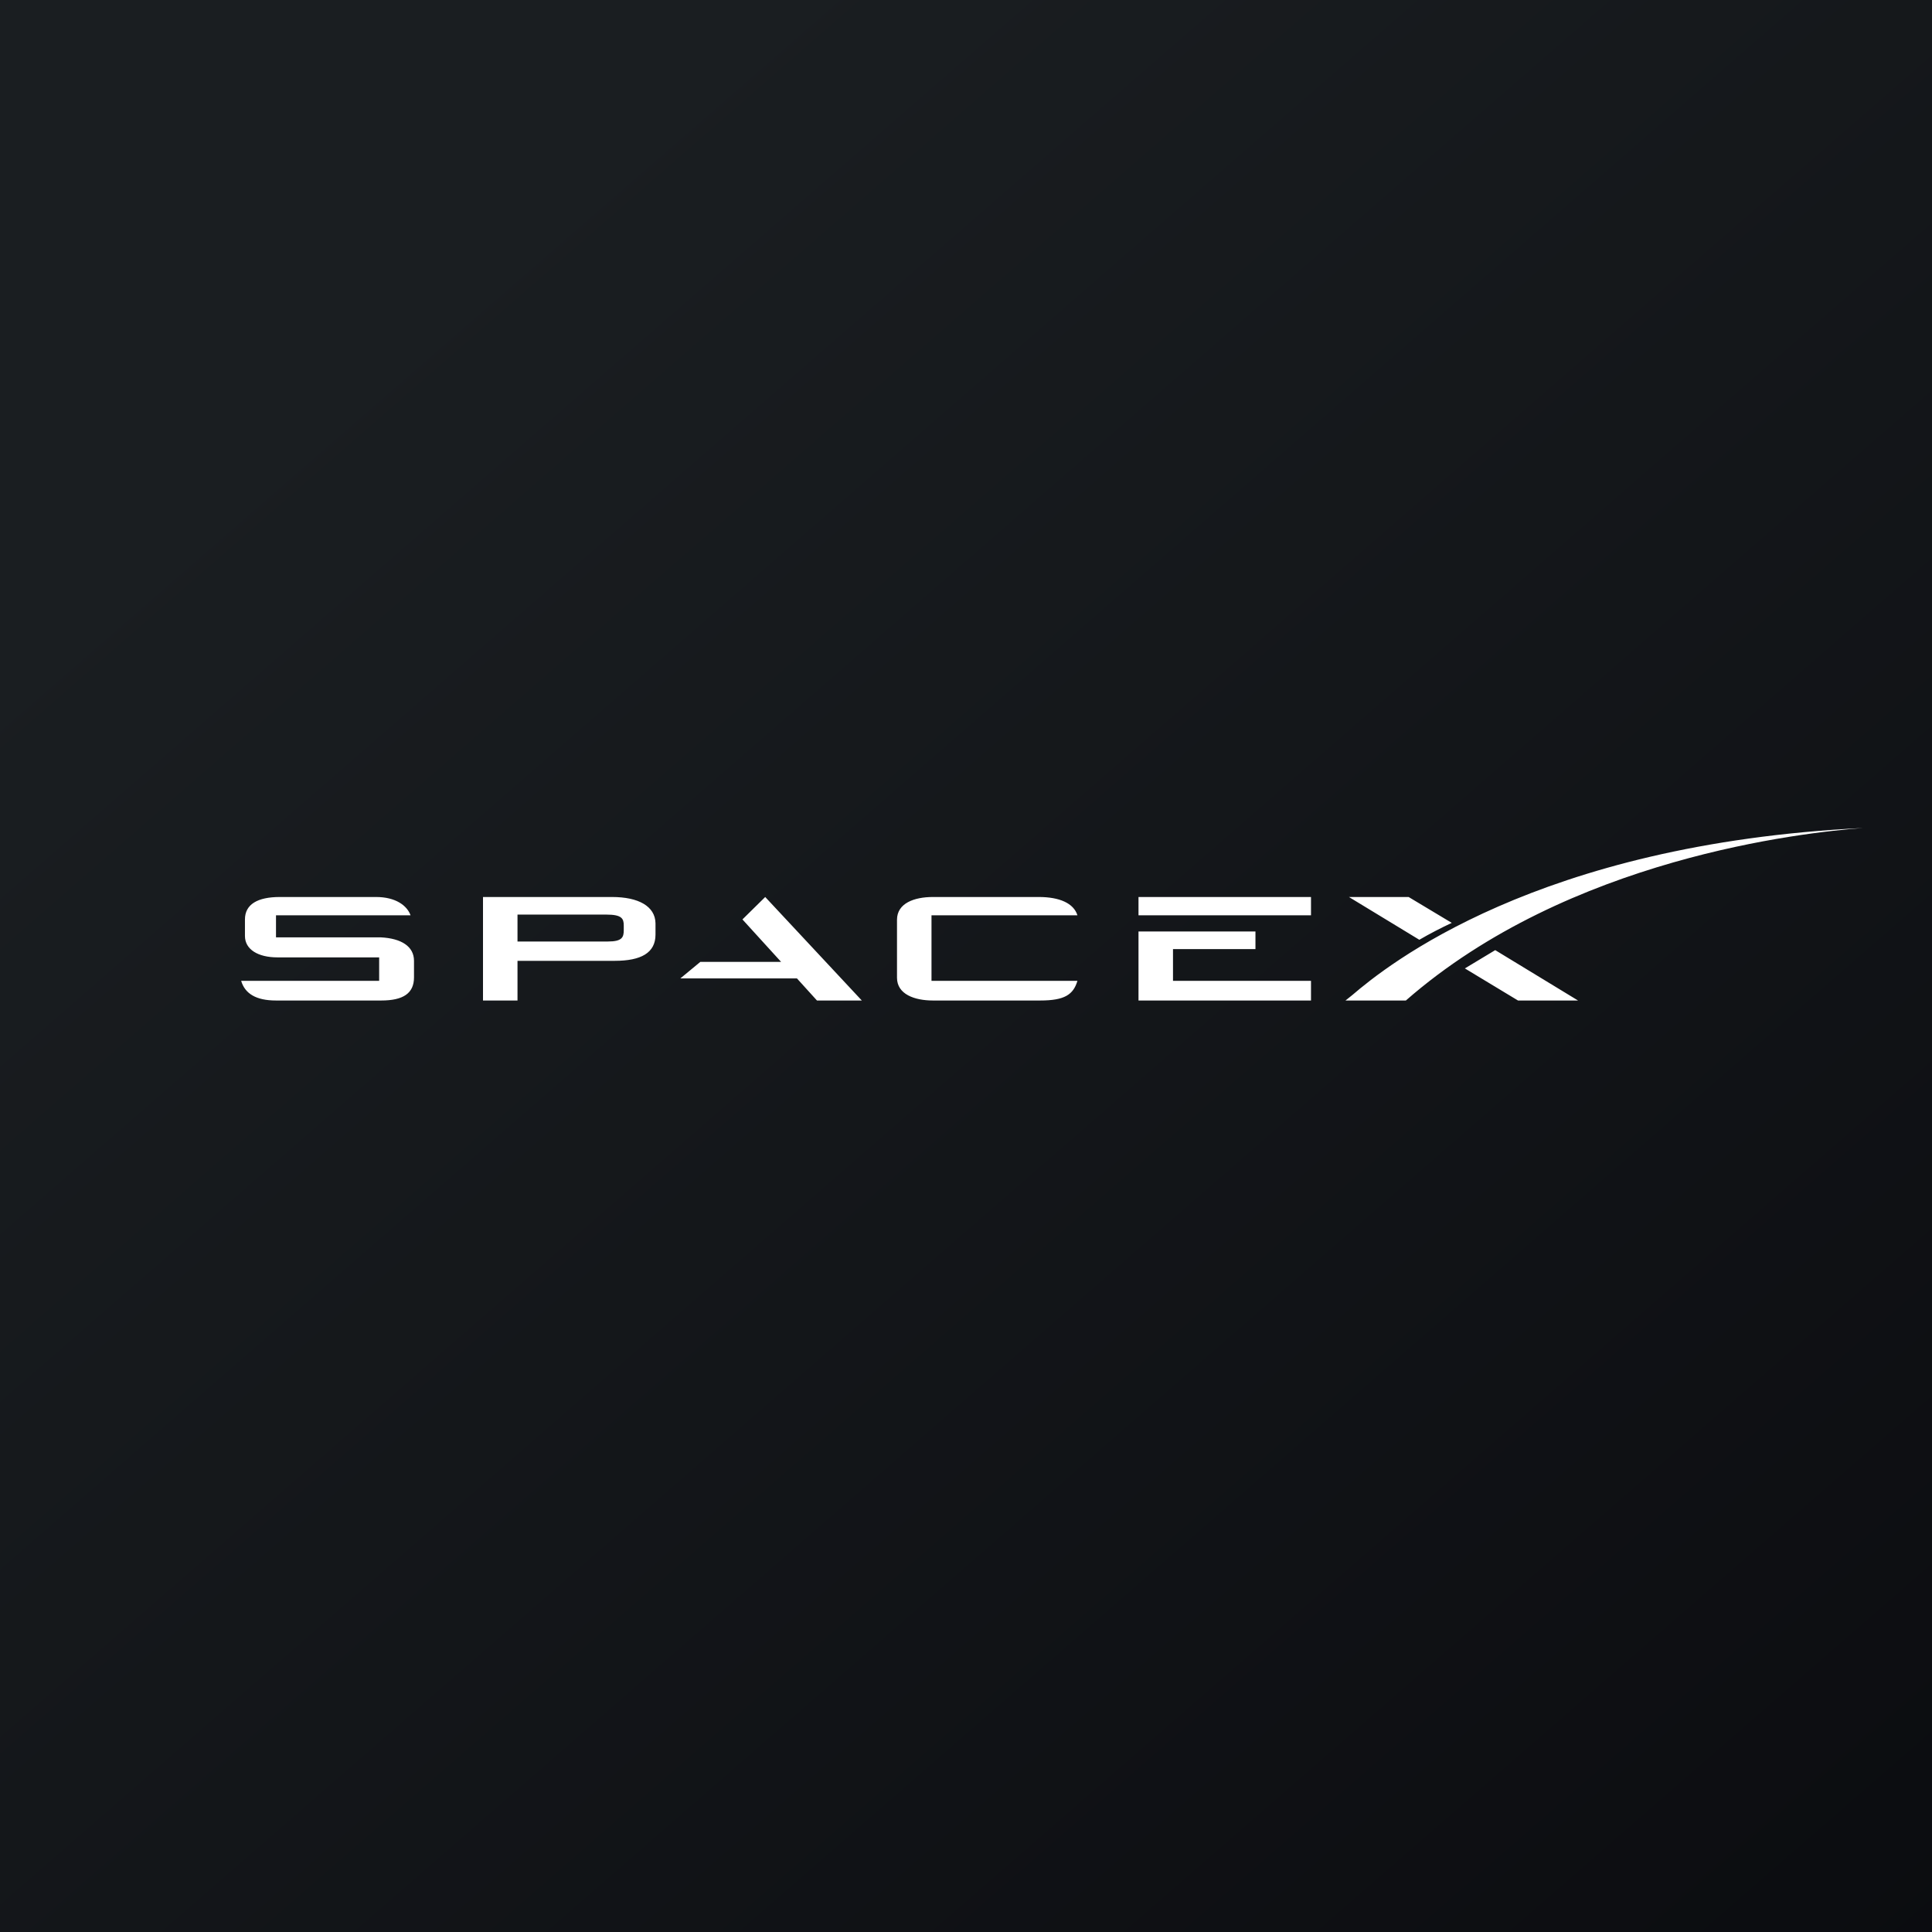
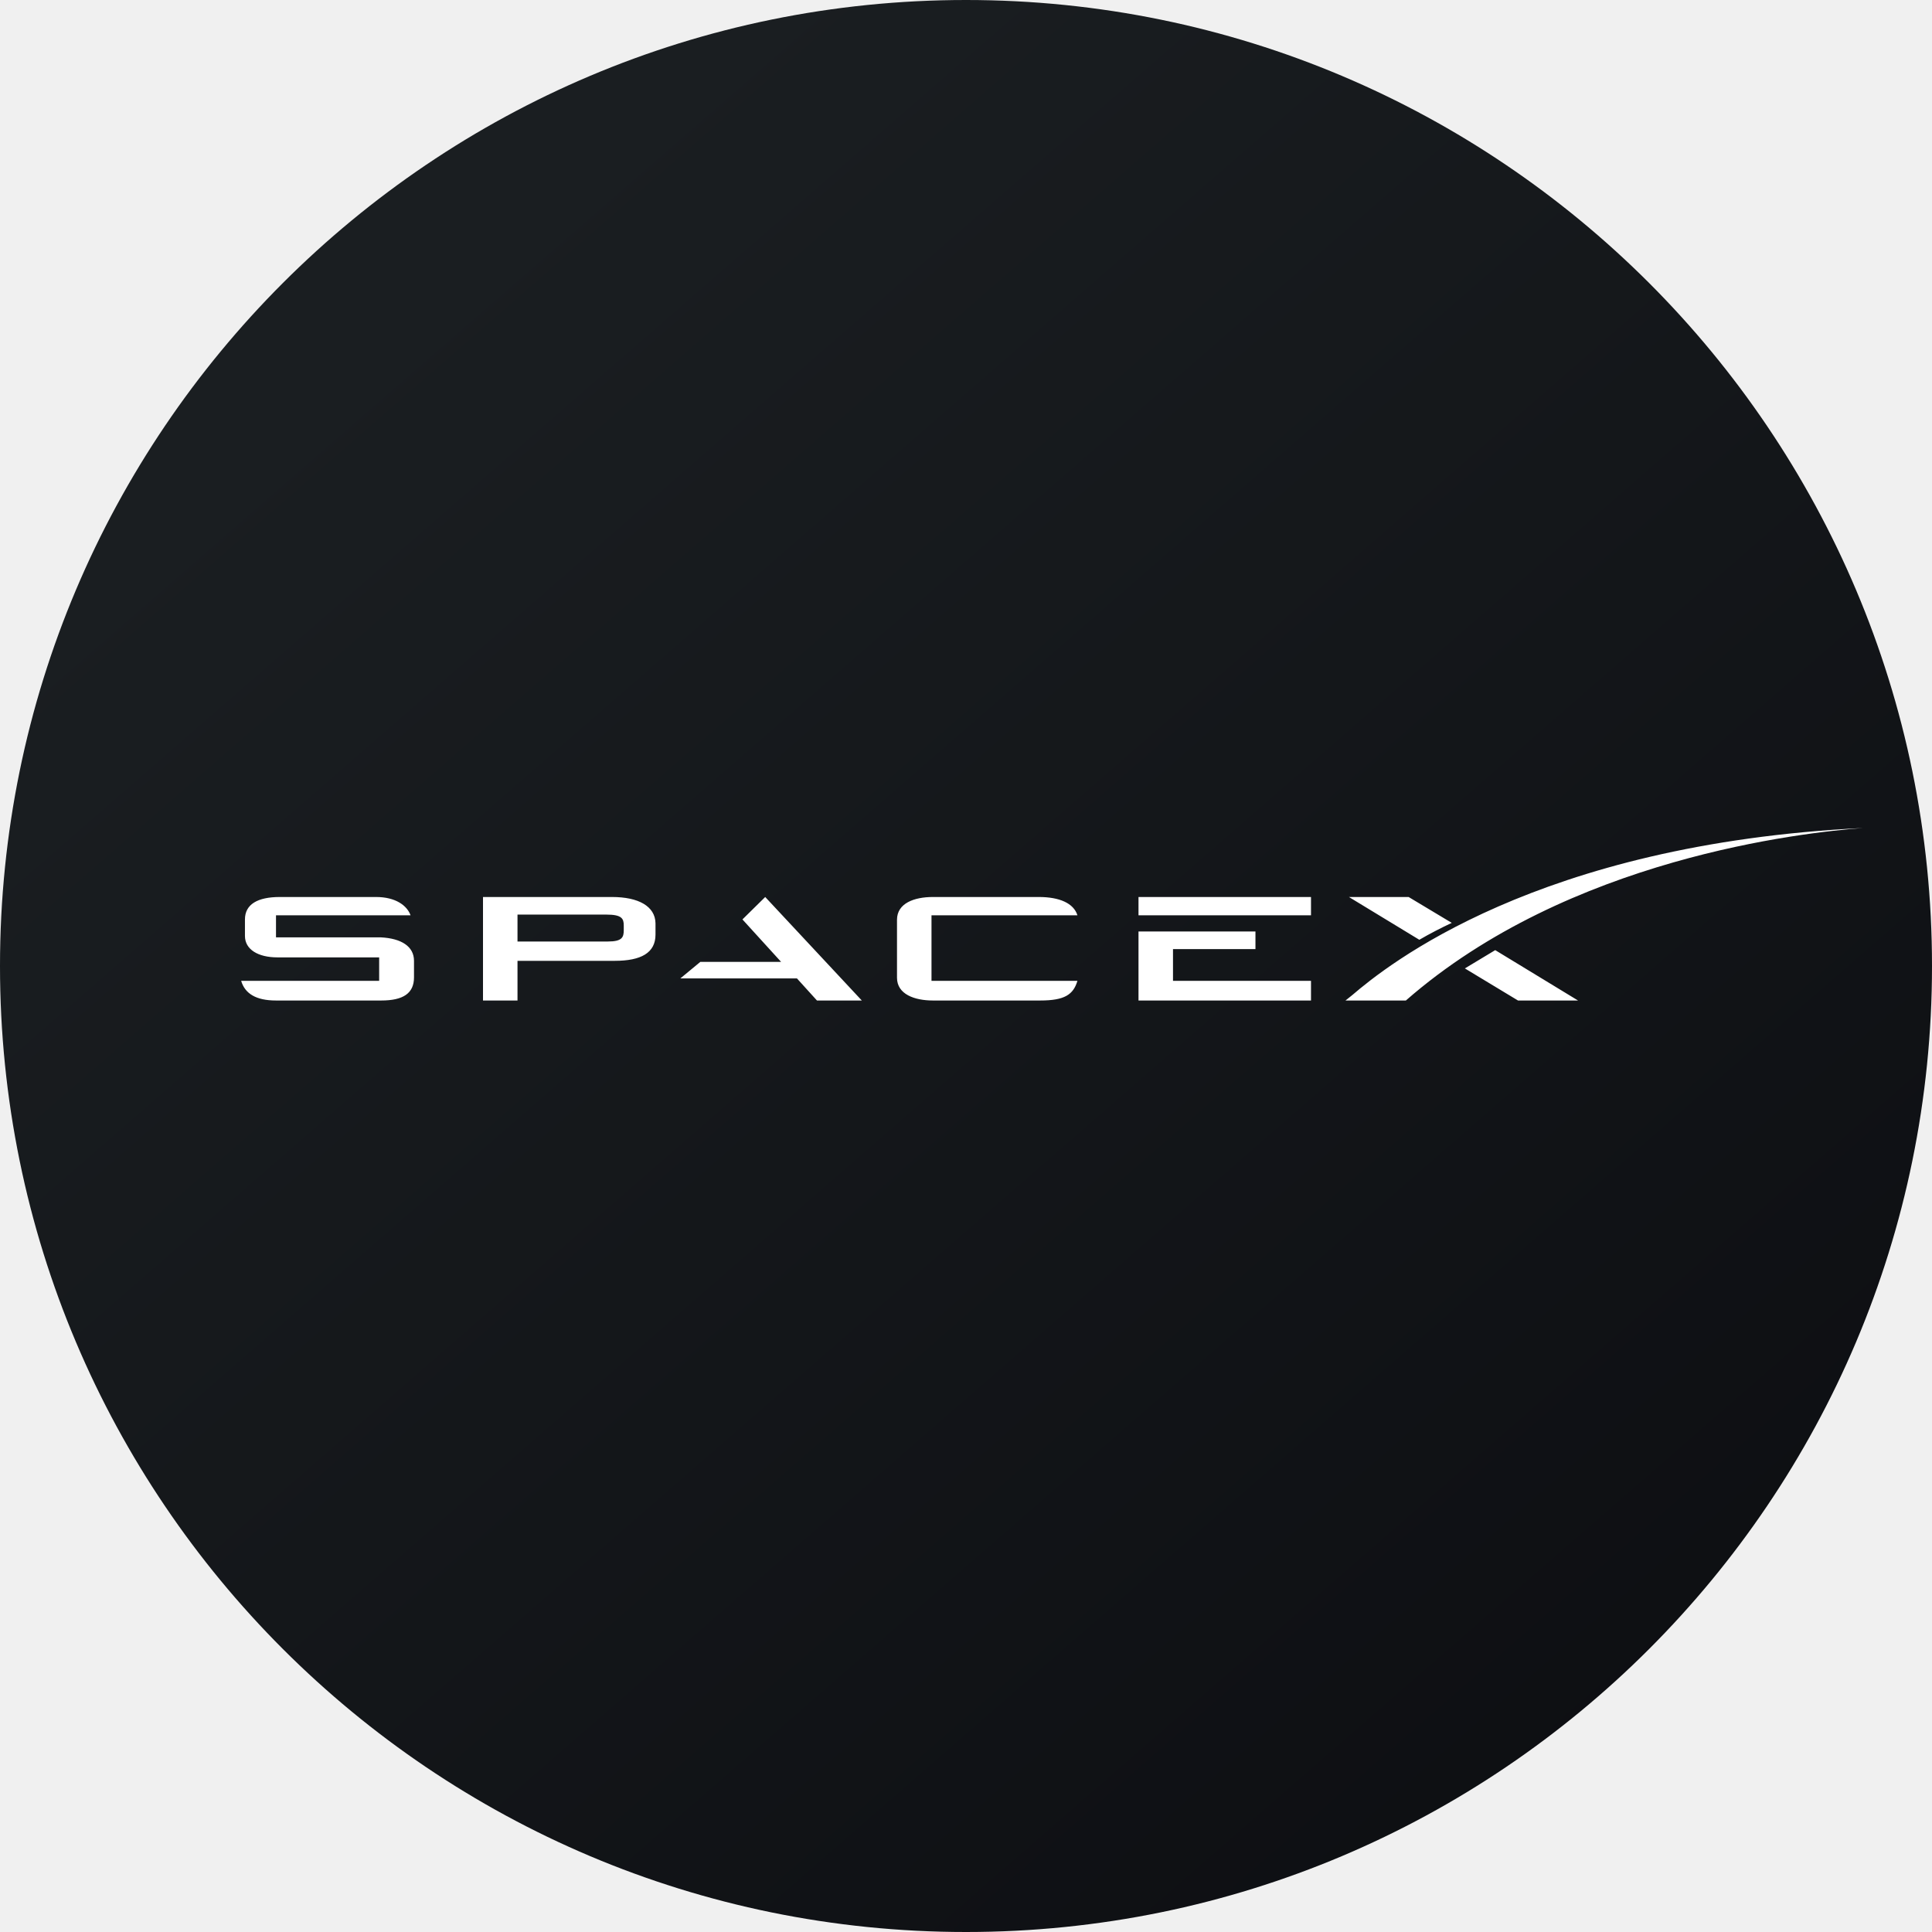
<svg xmlns="http://www.w3.org/2000/svg" width="56" height="56" viewBox="0 0 56 56">
-   <path fill="url(#a)" d="M0 0h56v56H0z" />
-   <path d="M10.9 26c.57 0 .9.25 1 .53H8v.64h3.04c.59.03.96.26.96.68v.48c0 .46-.31.67-.95.67H8c-.58 0-.9-.2-1.01-.57h4v-.68H8.04c-.56 0-.94-.23-.94-.62v-.48c0-.44.37-.65 1.01-.65h2.8Zm6.84 0c.77 0 1.25.27 1.26.76v.33c0 .53-.42.76-1.18.76H15V29h-1v-3h3.74Zm7.24 3h-1.3l-.58-.64h-3.38l.58-.48h2.34l-1.12-1.23.66-.65 2.8 3Zm5.13-3c.6 0 1.01.18 1.12.53H27v1.9h4.23c-.12.4-.37.57-1.08.57h-3.11c-.53 0-1.04-.18-1.04-.66v-1.68c0-.48.5-.66 1.04-.66h3.07Zm6.28 1.51H34v.92h4V29h-5v-2h3.39v.51ZM54 24c-1.74.13-8.53.87-13.25 5H39l.2-.16C40.18 28 44.55 24.46 54 24Zm-8.27 5H44l-1.54-.93.88-.53 2.4 1.46ZM15 27.29h2.62c.41 0 .46-.12.46-.33v-.13c0-.2-.05-.32-.5-.32H15v.78Zm27.08-.54c-.3.14-.65.32-.94.49L39.1 26h1.73l1.25.75ZM38 26.53h-5V26h5v.53Z" fill="#fff" />
  <defs>
-     <linearGradient id="a" x1="10.42" y1="9.71" x2="68.15" y2="76.02" gradientUnits="userSpaceOnUse">
-       <stop stop-color="#1A1E21" />
-       <stop offset="1" stop-color="#06060A" />
-     </linearGradient>
+     <clipPath id="rh-round">
+       <circle cx="28" cy="28" r="28" />
+     </clipPath>
  </defs>
+   <g clip-path="url(#rh-round)">
+     <path fill="url(#a)" d="M0 0h56v56H0z" />
+     <path d="M10.9 26c.57 0 .9.25 1 .53H8v.64h3.04c.59.03.96.26.96.68v.48c0 .46-.31.67-.95.67H8c-.58 0-.9-.2-1.01-.57h4v-.68H8.04c-.56 0-.94-.23-.94-.62v-.48c0-.44.37-.65 1.01-.65h2.8Zm6.84 0c.77 0 1.25.27 1.26.76v.33c0 .53-.42.76-1.18.76H15V29h-1v-3h3.74Zm7.24 3h-1.3l-.58-.64h-3.38l.58-.48h2.34l-1.12-1.23.66-.65 2.8 3Zm5.13-3c.6 0 1.01.18 1.12.53H27v1.9h4.23c-.12.4-.37.57-1.08.57h-3.11c-.53 0-1.04-.18-1.04-.66v-1.68c0-.48.5-.66 1.04-.66h3.07Zm6.28 1.51H34v.92h4V29h-5v-2h3.39v.51ZM54 24c-1.74.13-8.53.87-13.25 5H39l.2-.16C40.18 28 44.55 24.46 54 24Zm-8.27 5H44l-1.54-.93.88-.53 2.4 1.46ZM15 27.29h2.62c.41 0 .46-.12.46-.33v-.13c0-.2-.05-.32-.5-.32H15v.78Zm27.08-.54c-.3.14-.65.32-.94.49L39.1 26h1.73l1.25.75ZM38 26.53h-5V26h5v.53Z" fill="#fff" />
+     <defs>
+       <linearGradient id="a" x1="10.42" y1="9.71" x2="68.15" y2="76.02" gradientUnits="userSpaceOnUse">
+         <stop stop-color="#1A1E21" />
+         <stop offset="1" stop-color="#06060A" />
+       </linearGradient>
+     </defs>
+   </g>
</svg>
